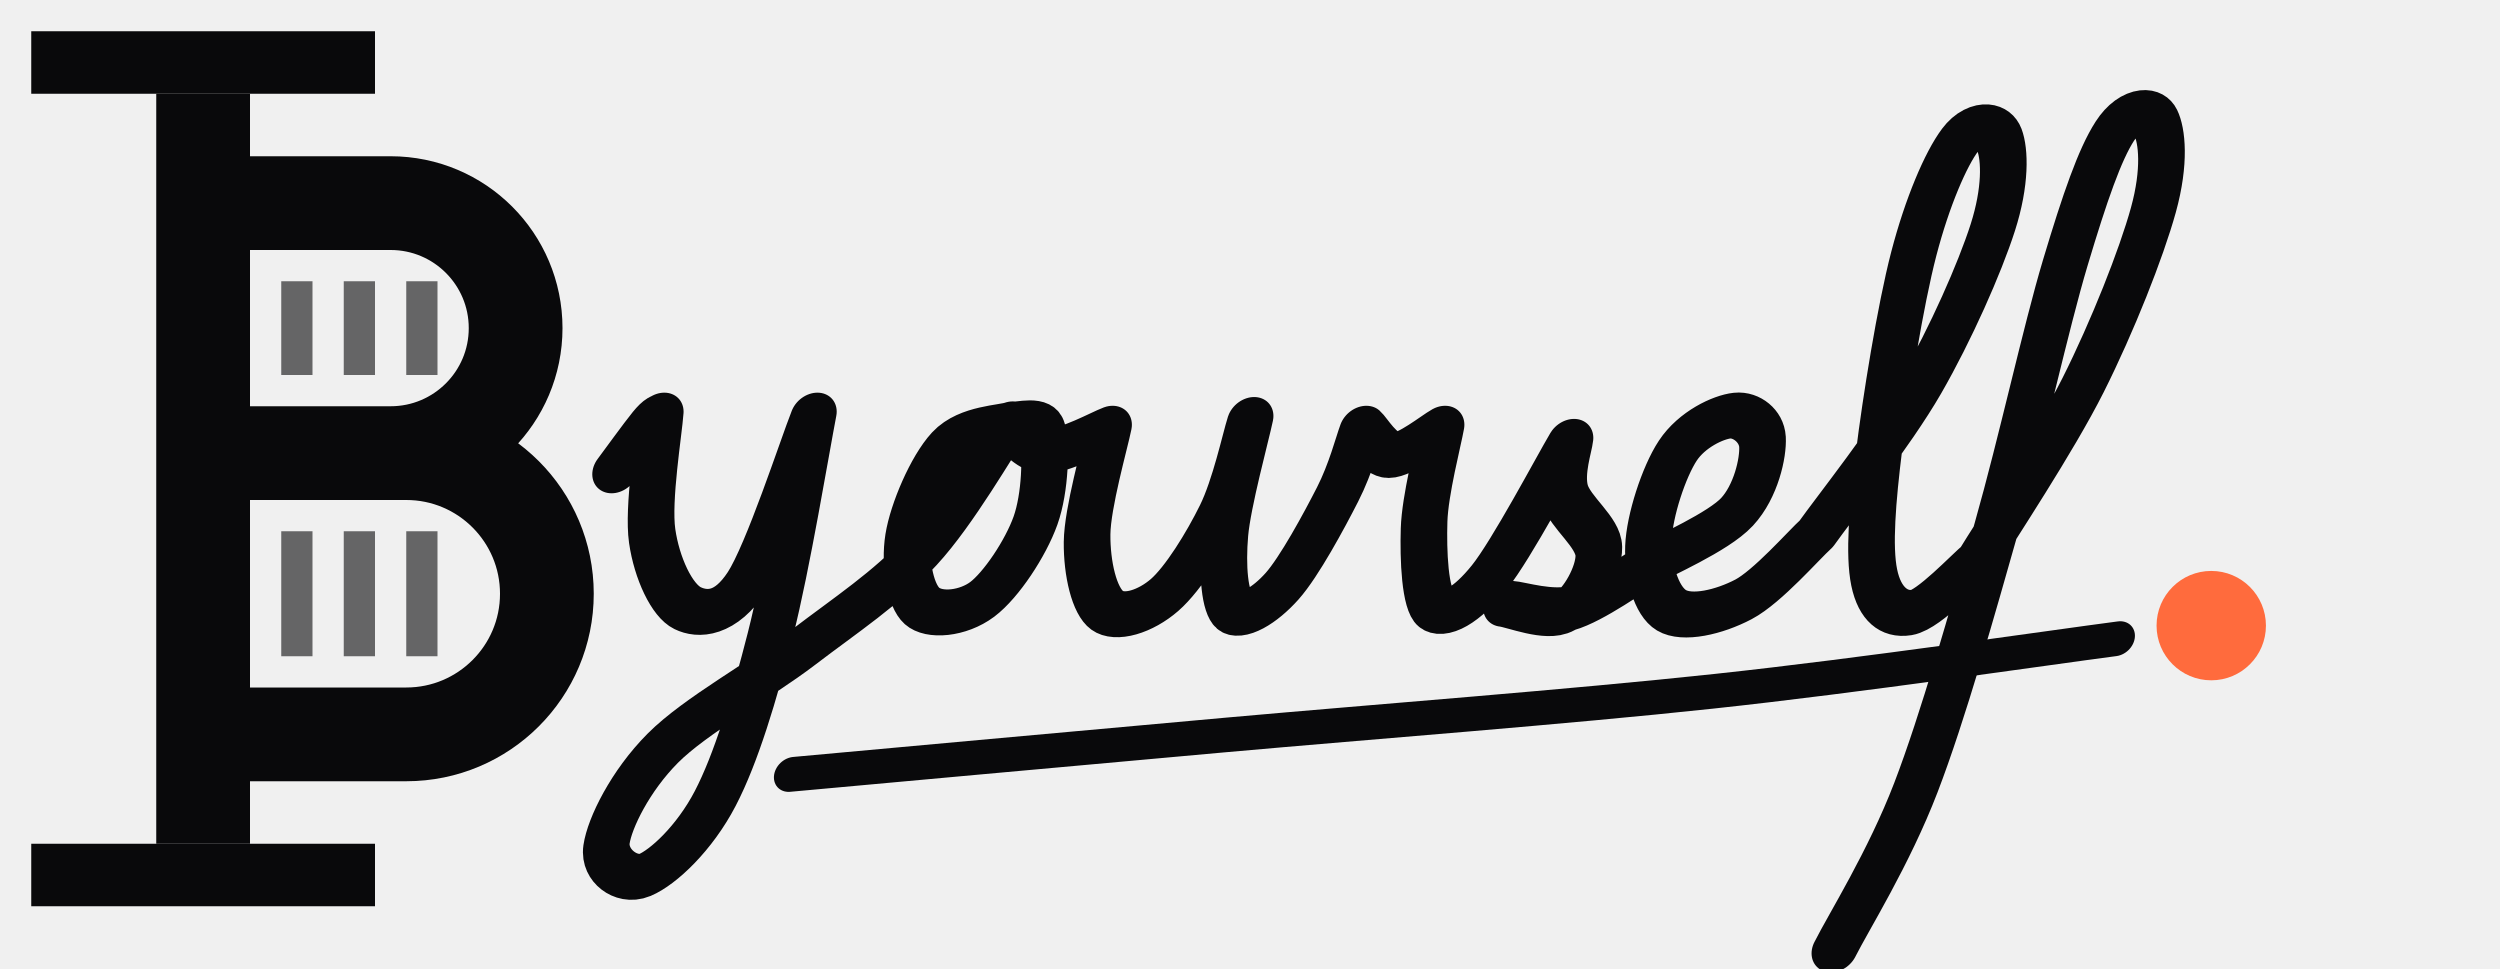
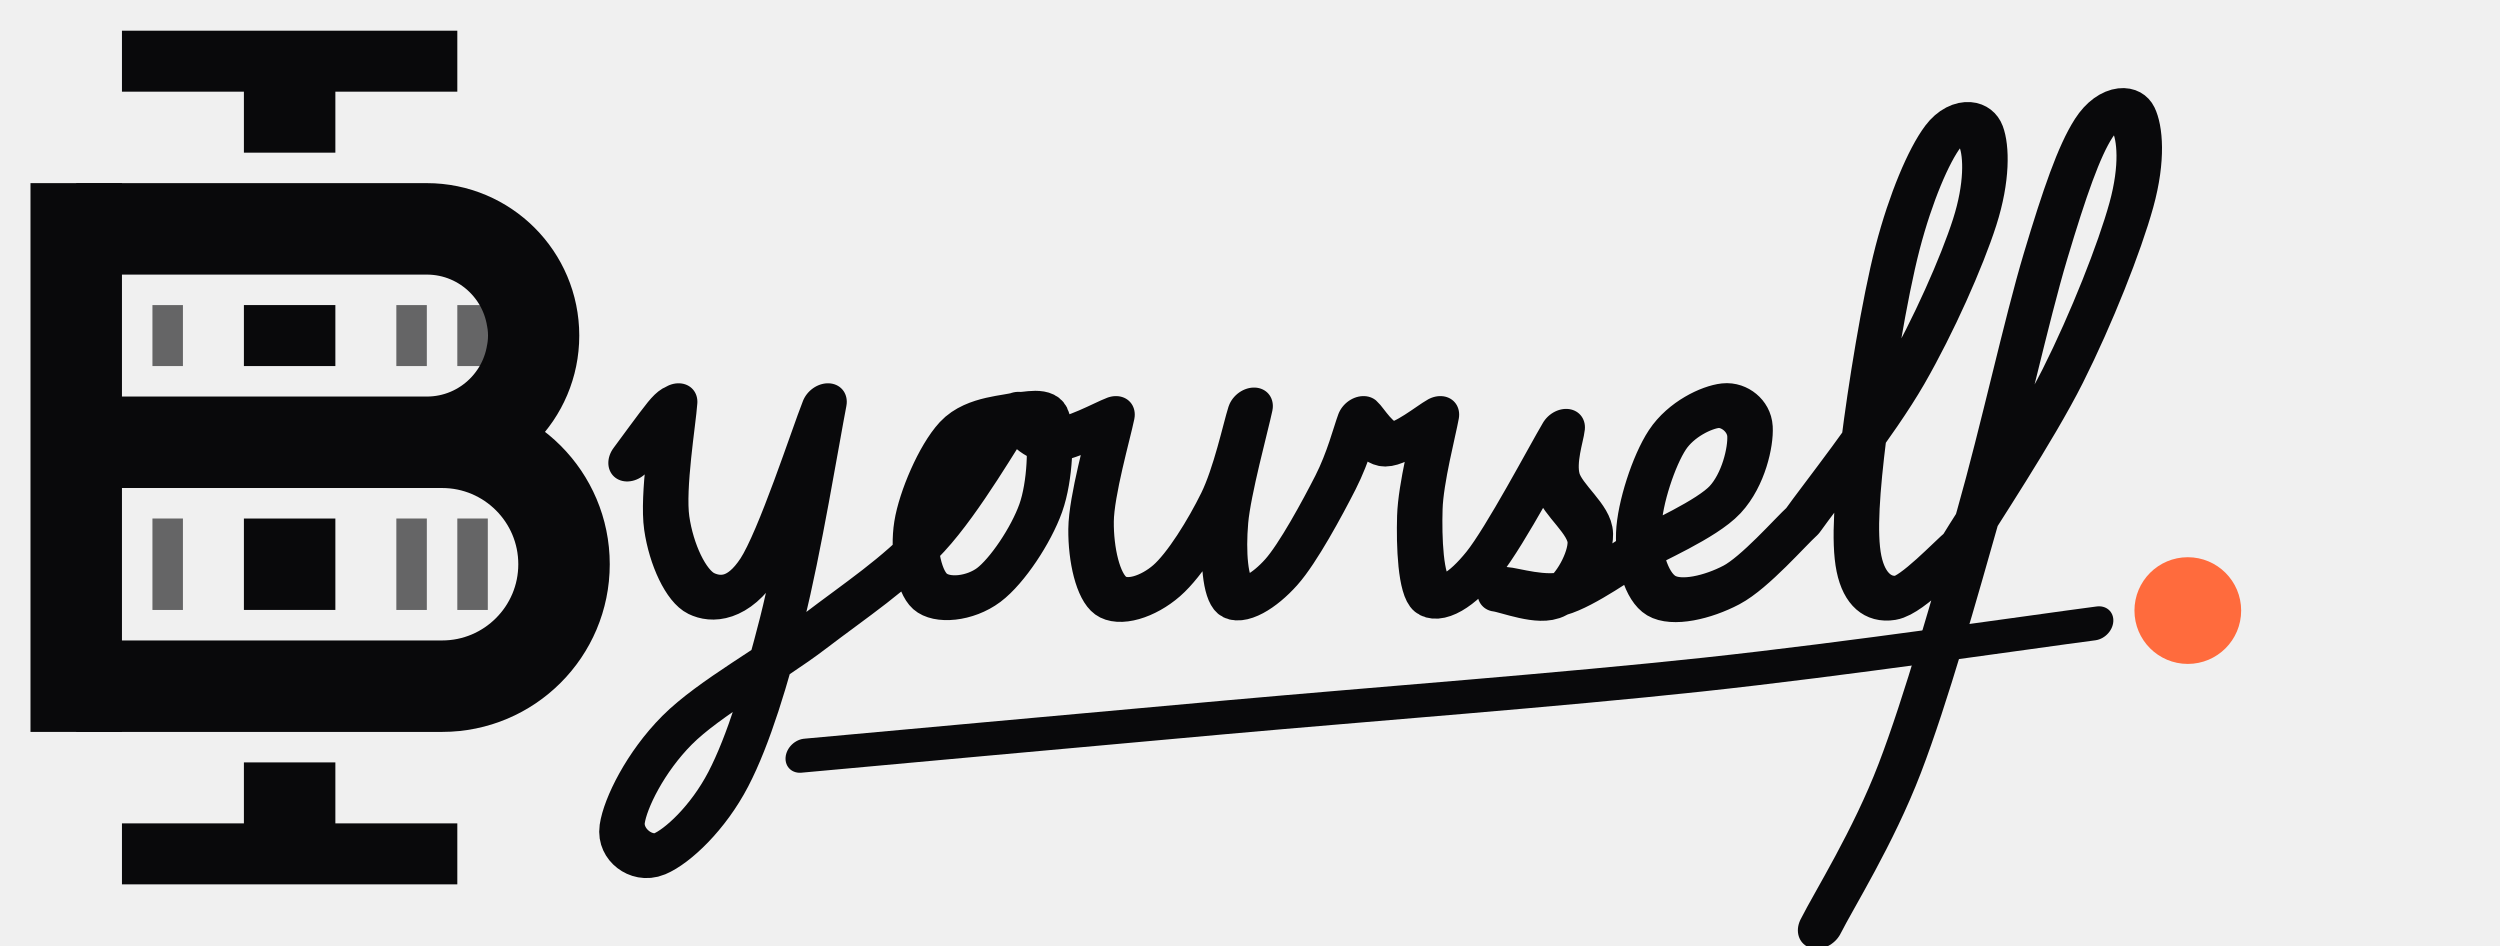
- <svg xmlns="http://www.w3.org/2000/svg" viewBox="6 1 80 31" width="640" height="248">
-   <path d="M13 7.5h5.5a4 4 0 0 1 0 8H12.5M12.5 15.5H19a4.5 4.5 0 0 1 0 9h-6" fill="none" stroke="#09090b" stroke-width="3" />
-   <path d="M11 4h3v24h-3z" fill="#09090b" />
-   <path d="M15 10h1v3h-1zM17 10h1v3h-1zM19 10h1v3h-1zM15 18h1v4h-1zM17 18h1v4h-1zM19 18h1v4h-1z" fill="#09090b" fill-opacity=".6" />
-   <path d="M7 2h11v2H7zM7 28h11v2H7z" fill="#09090b" />
-   <g transform="translate(28.6 -.4) scale(.7) skewX(-10)" fill="none" stroke="#09090b" stroke-linecap="round" stroke-linejoin="round">
+ <svg xmlns="http://www.w3.org/2000/svg" viewBox="4 1 82 31" width="661" height="250">
+   <g transform="translate(-1 0)">
+     <mask id="biy-ko" maskUnits="userSpaceOnUse" x="0" y="0" width="32" height="32">
+       <rect width="32" height="32" fill="#fff" />
+       <path d="M7.5 8.5H19a3.5 3.5 0 0 1 0 7H7.5M7.5 15.5h12a4 4 0 0 1 0 8h-12M7.5 7v18" fill="none" stroke="#000" stroke-width="5" />
+     </mask>
+     <path d="M13 2h3v28h-3zM9 2h11v2H9zM9 28h11v2H9z" fill="#09090b" mask="url(#biy-ko)" />
+     <path d="M7.5 8.5H19a3.5 3.5 0 0 1 0 7H7.5M7.5 15.5h12a4 4 0 0 1 0 8h-12" fill="none" stroke="#09090b" stroke-width="3" />
+     <path d="M6 7h3v18H6z" fill="#09090b" />
+     <path d="M18 11h1v2h-1zM20 11h1v2h-1zM18 18h1v3h-1zM20 18h1v3h-1zM10 11h1v2h-1zM10 18h1v3h-1z" fill="#09090b" fill-opacity=".6" />
+   </g>
+   <g transform="translate(27.6 -.4) scale(.7) skewX(-10)" fill="none" stroke="#09090b" stroke-linecap="round" stroke-linejoin="round">
    <path d="M0 23.5C0.2 23.15 0.93 21.82 1.2 21.4C1.47 20.98 1.53 21.07 1.6 21C1.7 21.92 1.73 25.03 2.2 26.5C2.67 27.97 3.62 29.45 4.4 29.8C5.18 30.15 6.2 30.07 6.9 28.6C7.6 27.13 8.32 22.27 8.6 21C8.57 22.67 8.63 28.08 8.4 31C8.17 33.92 7.83 36.67 7.2 38.5C6.57 40.33 5.37 41.65 4.6 42C3.83 42.35 2.63 41.57 2.6 40.6C2.57 39.63 3.17 37.7 4.4 36.2C5.63 34.7 8.3 33.1 10 31.6C11.7 30.1 13.33 28.9 14.6 27.2C15.87 25.5 17.1 22.37 17.6 21.4C17.17 21.57 15.62 21.57 15 22.4C14.38 23.23 13.88 25.18 13.9 26.4C13.92 27.62 14.45 29.2 15.1 29.7C15.75 30.2 17.05 30.05 17.8 29.4C18.55 28.75 19.37 27.07 19.6 25.8C19.83 24.53 19.53 22.53 19.2 21.8C18.87 21.07 17.87 21.47 17.6 21.4C17.93 21.6 18.83 22.57 19.6 22.6C20.37 22.63 21.77 21.77 22.2 21.6C22.18 22.43 21.87 25.22 22.1 26.6C22.33 27.98 22.93 29.47 23.6 29.9C24.27 30.33 25.37 29.95 26.1 29.2C26.83 28.45 27.58 26.73 28 25.4C28.42 24.07 28.5 21.9 28.6 21.2C28.57 22.1 28.27 25.15 28.4 26.6C28.53 28.05 28.9 29.53 29.4 29.9C29.9 30.27 30.77 29.68 31.4 28.8C32.03 27.92 32.8 25.8 33.2 24.6C33.6 23.4 33.7 22.1 33.8 21.6C34.07 21.8 34.8 22.8 35.4 22.8C36 22.8 37.07 21.8 37.4 21.6C37.4 22.33 37.2 24.63 37.4 26C37.6 27.37 38.03 29.4 38.6 29.8C39.17 30.2 40 29.67 40.8 28.4C41.6 27.13 42.97 23.23 43.4 22.2C43.43 22.6 43.23 23.77 43.6 24.6C43.97 25.43 45.43 26.32 45.6 27.2C45.77 28.08 45.23 29.5 44.6 29.9C43.97 30.3 42.27 29.65 41.8 29.6C42.3 29.63 43.77 30.1 44.8 29.8C45.83 29.5 47.47 28.13 48 27.8C48.6 27.4 50.9 26.33 51.6 25.4C52.3 24.47 52.37 22.93 52.2 22.2C52.03 21.47 51.23 20.93 50.6 21C49.97 21.07 48.87 21.63 48.4 22.6C47.93 23.57 47.63 25.58 47.8 26.8C47.97 28.02 48.6 29.47 49.4 29.9C50.2 30.33 51.6 29.98 52.6 29.4C53.6 28.82 54.93 26.9 55.4 26.4C56 25.27 58.07 21.93 59 19.6C59.93 17.27 60.73 14.27 61 12.4C61.27 10.53 60.97 9.07 60.6 8.4C60.23 7.73 59.3 7.53 58.8 8.4C58.3 9.27 57.8 11.23 57.6 13.6C57.4 15.97 57.47 20.13 57.6 22.6C57.73 25.07 57.93 27.17 58.4 28.4C58.87 29.63 59.63 30.13 60.4 30C61.17 29.87 62.57 28 63 27.6C63.57 26.27 65.53 22.27 66.4 19.6C67.27 16.93 68 13.6 68.2 11.6C68.4 9.6 68 8.2 67.6 7.6C67.2 7 66.3 6.93 65.8 8C65.3 9.07 64.97 11 64.6 14C64.23 17 64.03 22 63.6 26C63.17 30 62.67 34.77 62 38C61.33 41.23 60 44.17 59.6 45.4" stroke-width="2.1" />
    <path d="M10.5 37.4C13.75 37.1 23.08 36.23 30 35.6C36.92 34.97 45.33 34.33 52 33.6C58.67 32.87 67 31.6 70 31.2" stroke-width="1.6" />
  </g>
-   <circle cx="76.76" cy="21.02" r="1.75" fill="#ff6b3d" />
+   <circle cx="75.76" cy="21.02" r="1.75" fill="#ff6b3d" />
</svg>
